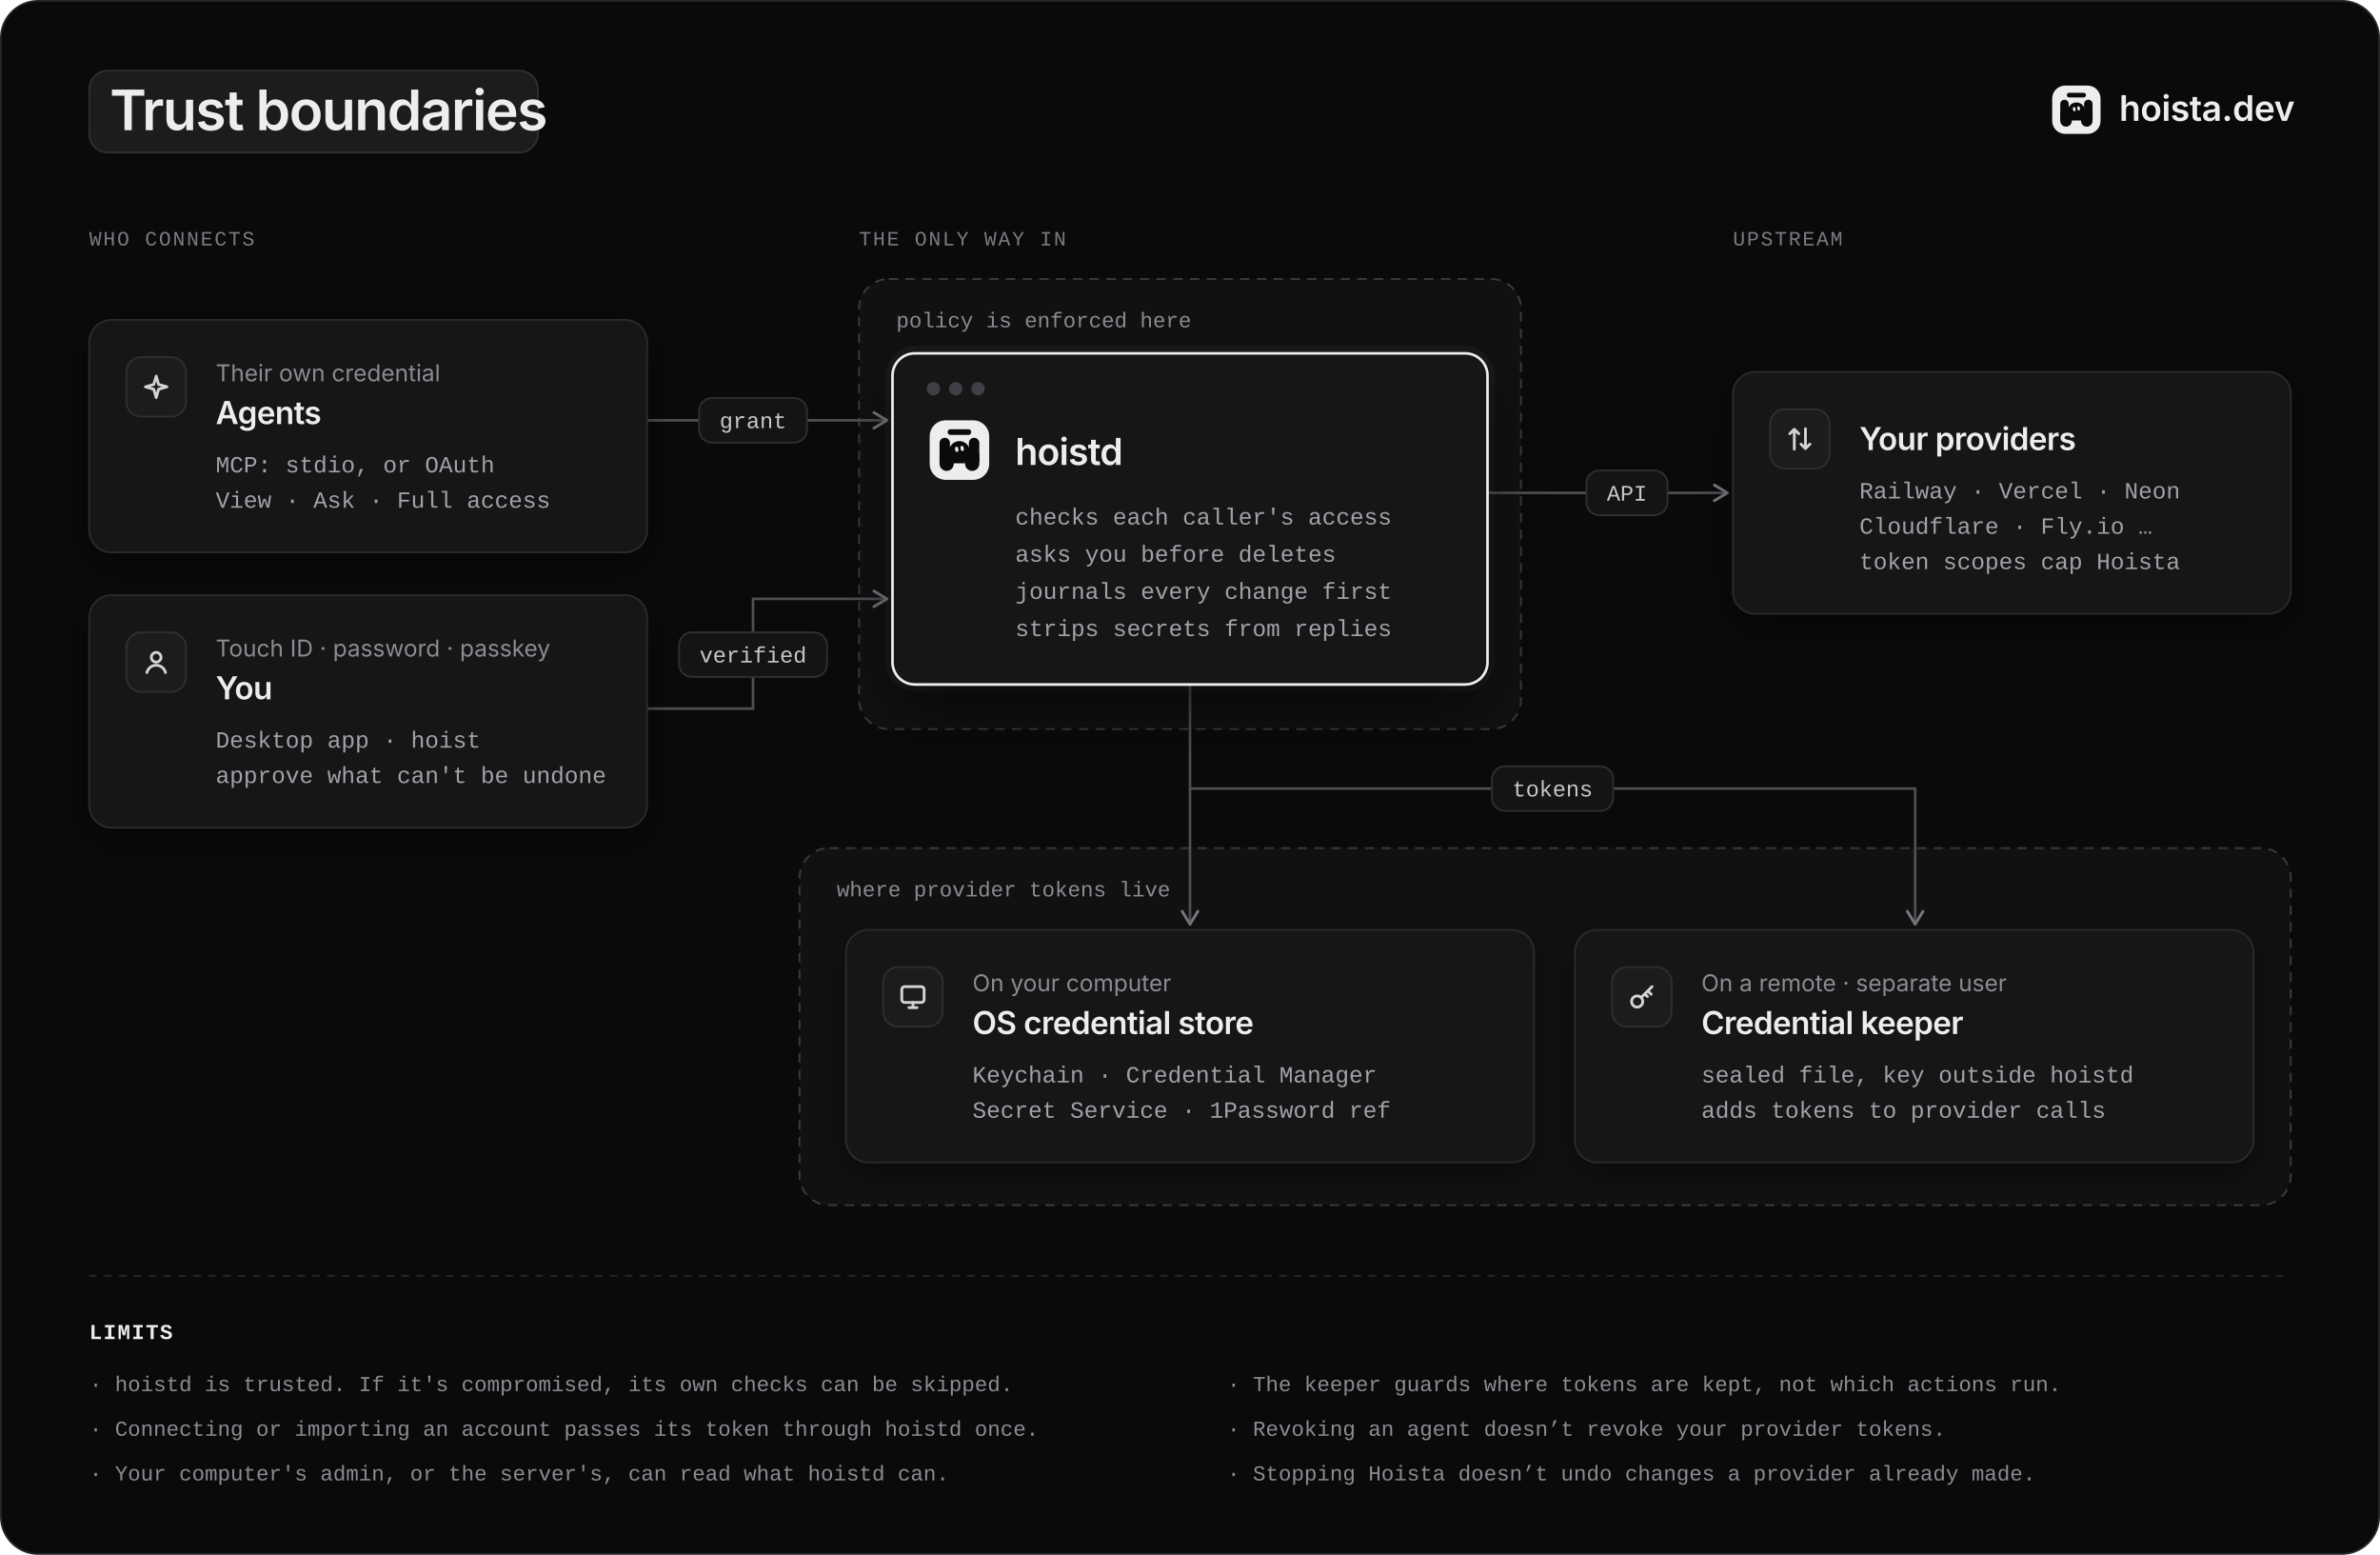
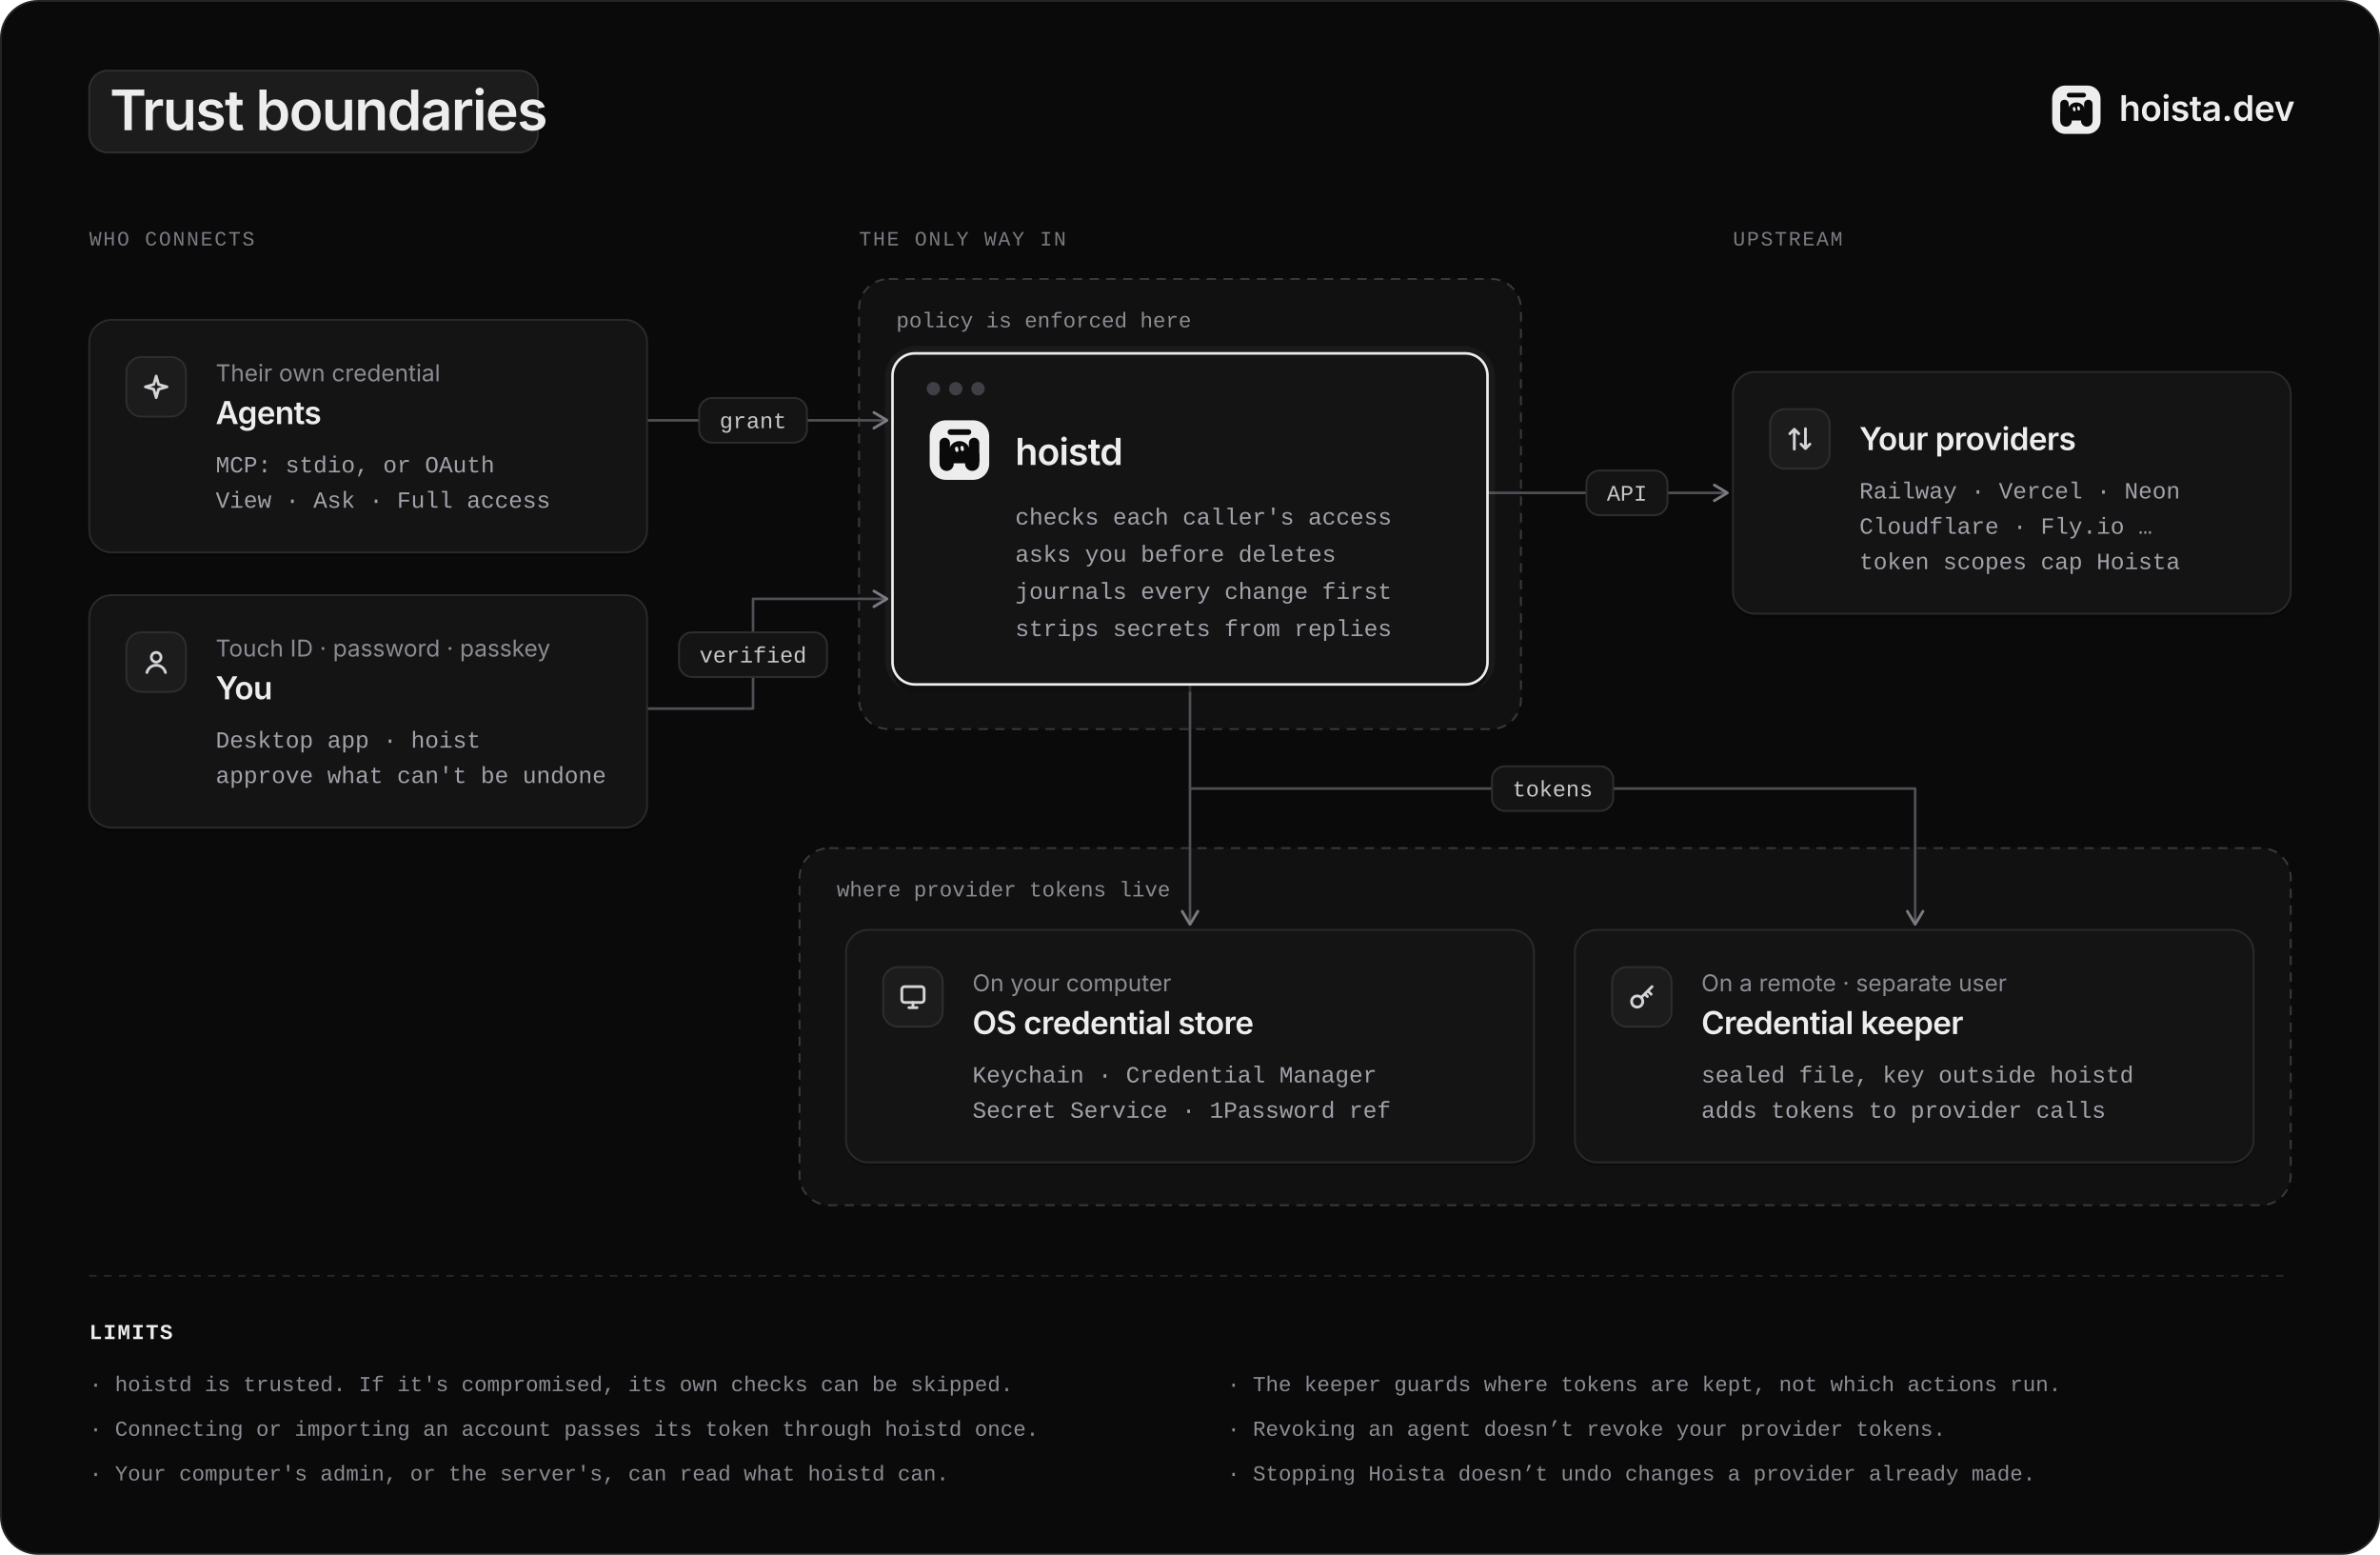
<svg xmlns="http://www.w3.org/2000/svg" id="sb-d" viewBox="0 0 1280 836" width="1280" height="836" role="img" aria-labelledby="sb-d-t sb-d-d">
  <style>#sb-d text{font-family:Inter, -apple-system, BlinkMacSystemFont, 'SF Pro Text', 'Segoe UI', Roboto, Arial, sans-serif;fill:#ededed}#sb-d .headline{font-size:30px;font-weight:600;letter-spacing:-0.75px}#sb-d .h2{fill:#a1a1aa}#sb-d .brand{font-size:19px;font-weight:600;letter-spacing:-0.2px}#sb-d .col{font-family:'Geist Mono', ui-monospace, 'SF Mono', SFMono-Regular, Menlo, Consolas, 'Liberation Mono', monospace;font-size:11px;fill:#7a7a82;letter-spacing:0.08em}#sb-d .eyebrow{font-size:12.5px;fill:#8b8b93}#sb-d .title{font-size:17px;font-weight:600;letter-spacing:-0.3px}#sb-d .title-lg{font-size:20px;font-weight:600;letter-spacing:-0.4px}#sb-d .detail{font-family:'Geist Mono', ui-monospace, 'SF Mono', SFMono-Regular, Menlo, Consolas, 'Liberation Mono', monospace;font-size:12.5px;fill:#a1a1aa}#sb-d .glyph{font-family:'Geist Mono', ui-monospace, 'SF Mono', SFMono-Regular, Menlo, Consolas, 'Liberation Mono', monospace;font-size:13px;font-weight:600;fill:#d4d4d8}#sb-d .note{font-family:'Geist Mono', ui-monospace, 'SF Mono', SFMono-Regular, Menlo, Consolas, 'Liberation Mono', monospace;font-size:11.5px;fill:#8b8b93}#sb-d .note-h{font-family:'Geist Mono', ui-monospace, 'SF Mono', SFMono-Regular, Menlo, Consolas, 'Liberation Mono', monospace;font-size:11.5px;font-weight:600;fill:#ededed;letter-spacing:0.06em}#sb-d .zl{font-family:'Geist Mono', ui-monospace, 'SF Mono', SFMono-Regular, Menlo, Consolas, 'Liberation Mono', monospace;font-size:11.5px;fill:#8b8b93}#sb-d .pill-t{font-family:'Geist Mono', ui-monospace, 'SF Mono', SFMono-Regular, Menlo, Consolas, 'Liberation Mono', monospace;font-size:12px;fill:#c8c8cc}#sb-d .sheet{fill:#0a0a0a;stroke:#262626}#sb-d .card{fill:#141414;stroke:#2a2a2a}#sb-d .hoistd{fill:#141414;stroke:#ededed;stroke-width:1.4}#sb-d .ring{fill:none;stroke:rgba(255,255,255,0.04);stroke-width:8}#sb-d .tile{fill:#1c1c1c;stroke:#2e2e2e}#sb-d .chip{fill:#1c1c1c;stroke:#2e2e2e}#sb-d .pill{fill:#141414;stroke:#2e2e2e}#sb-d .zone{fill:#111111;stroke:#3a3a3a;stroke-dasharray:5 4}#sb-d .dot{fill:#3f3f46}#sb-d .badge{fill:#ededed}#sb-d .ink{fill:#0a0a0a}#sb-d .eye{fill:#ededed}#sb-d .ic{fill:none;stroke:#d4d4d8;stroke-width:1.5;stroke-linecap:round;stroke-linejoin:round}#sb-d .logo{fill:#a1a1aa}#sb-d .link{fill:none;stroke:#4f4f56;stroke-width:1.4;stroke-linejoin:round}#sb-d .dash{stroke-dasharray:5 4}#sb-d .head{fill:none;stroke:#7a7a82;stroke-width:1.5;stroke-linecap:round;stroke-linejoin:round}#sb-d .rule{stroke:#262626;stroke-dasharray:4 4}</style>
  <defs>
    <g id="sb-d-mascot">
      <g fill="#0a0a0a">
        <rect x="25" y="6" width="50" height="12" rx="6" />
        <rect x="8" y="24" width="22" height="58" rx="11" />
        <rect x="70" y="24" width="22" height="58" rx="11" />
        <circle cx="50" cy="53" r="22" />
        <rect x="8" y="53" width="84" height="25" rx="6" />
        <rect x="8" y="58" width="30" height="36" rx="15" />
        <rect x="62" y="58" width="30" height="36" rx="15" />
      </g>
      <g fill="#ededed">
        <rect x="41" y="43" width="6.5" height="11" rx="3.25" transform="rotate(-10 44 48)" />
        <rect x="52.5" y="41" width="6.5" height="11" rx="3.25" transform="rotate(-10 56 46)" />
      </g>
    </g>
    <marker id="sb-d-open" viewBox="0 0 12 12" refX="10.5" refY="6" markerWidth="12" markerHeight="12" markerUnits="userSpaceOnUse" orient="auto">
      <path d="M3.5 1.8 10.5 6 3.5 10.2" class="head" />
    </marker>
-     <filter id="sb-d-lift" x="-10%" y="-20%" width="120%" height="160%">
-       <feDropShadow dx="0" dy="1" stdDeviation="1" flood-color="#000" flood-opacity="0.36" />
-       <feDropShadow dx="0" dy="6" stdDeviation="9" flood-color="#000" flood-opacity="0.45" />
-     </filter>
-     <filter id="sb-d-lift2" x="-15%" y="-25%" width="130%" height="180%">
-       <feDropShadow dx="0" dy="14" stdDeviation="16" flood-color="#000" flood-opacity="0.55" />
-     </filter>
  </defs>
  <rect x="0.5" y="0.5" width="1279" height="835" rx="20" class="sheet" />
  <rect x="462" y="150" width="356" height="242" rx="16" class="zone" />
  <text x="482" y="176" class="zl">policy is enforced here</text>
  <path d="M348 226 L477 226" class="link" marker-end="url(#sb-d-open)" />
  <path d="M348 381 L405 381 L405 322 L477 322" class="link" marker-end="url(#sb-d-open)" />
  <path d="M800 265 L929 265" class="link" marker-end="url(#sb-d-open)" />
  <rect x="430" y="456" width="802" height="192" rx="16" class="zone" />
  <text x="450" y="482" class="zl">where provider tokens live</text>
  <path d="M640 368 L640 497" class="link" marker-end="url(#sb-d-open)" />
  <path d="M640 424 L1030 424 L1030 497" class="link" marker-end="url(#sb-d-open)" />
  <path d="M48 686 H1232" class="rule" />
  <rect x="480" y="190" width="320" height="178" rx="13" class="ring" />
-   <rect x="480" y="190" width="320" height="178" rx="12" class="hoistd" filter="url(#sb-d-lift2)" />
+   <rect x="480" y="194" width="320" height="178" rx="12" fill="#000" fill-opacity="0.45" />
+   <rect x="480" y="190" width="320" height="178" rx="12" class="hoistd" />
  <circle cx="502" cy="209" r="3.6" class="dot" />
  <circle cx="514" cy="209" r="3.6" class="dot" />
  <circle cx="526" cy="209" r="3.6" class="dot" />
  <rect x="500.0" y="226.0" width="32" height="32" rx="8.6" class="badge" />
  <g transform="translate(503.27 229.27) scale(0.2545)">
    <use href="#sb-d-mascot" />
  </g>
  <text x="546" y="250" class="title-lg">hoistd</text>
  <text x="546" y="282" class="detail">checks each caller's access</text>
  <text x="546" y="302" class="detail">asks you before deletes</text>
  <text x="546" y="322" class="detail">journals every change first</text>
  <text x="546" y="342" class="detail">strips secrets from replies</text>
-   <rect x="48" y="172" width="300" height="125" rx="12" class="card" filter="url(#sb-d-lift)" />
+   <rect x="48" y="174" width="300" height="125" rx="12" fill="#000" fill-opacity="0.3" />
+   <rect x="48" y="172" width="300" height="125" rx="12" class="card" />
  <rect x="68" y="192" width="32" height="32" rx="8" class="tile" />
  <g class="ic" transform="translate(76 200)">
    <path d="M8 2.2 9.3 6.7 13.8 8 9.3 9.3 8 13.8 6.7 9.3 2.2 8 6.7 6.7z" />
  </g>
  <text x="116" y="205" class="eyebrow">Their own credential</text>
  <text x="116" y="228" class="title">Agents</text>
  <text x="116" y="254" class="detail">MCP: stdio, or OAuth</text>
  <text x="116" y="273" class="detail">View · Ask · Full access</text>
-   <rect x="48" y="320" width="300" height="125" rx="12" class="card" filter="url(#sb-d-lift)" />
+   <rect x="48" y="322" width="300" height="125" rx="12" fill="#000" fill-opacity="0.3" />
+   <rect x="48" y="320" width="300" height="125" rx="12" class="card" />
  <rect x="68" y="340" width="32" height="32" rx="8" class="tile" />
  <g class="ic" transform="translate(76 348)">
    <circle cx="8" cy="5.4" r="2.6" />
    <path d="M3 13.6c.7-2.5 2.7-3.9 5-3.9s4.3 1.4 5 3.9" />
  </g>
  <text x="116" y="353" class="eyebrow">Touch ID · password · passkey</text>
  <text x="116" y="376" class="title">You</text>
  <text x="116" y="402" class="detail">Desktop app · hoist</text>
  <text x="116" y="421" class="detail">approve what can't be undone</text>
-   <rect x="932" y="200" width="300" height="130" rx="12" class="card" filter="url(#sb-d-lift)" />
+   <rect x="932" y="202" width="300" height="130" rx="12" fill="#000" fill-opacity="0.3" />
+   <rect x="932" y="200" width="300" height="130" rx="12" class="card" />
  <rect x="952" y="220" width="32" height="32" rx="8" class="tile" />
  <g class="ic" transform="translate(960 228)">
    <path d="M5 13.5V2.8M2.6 5.2 5 2.8l2.4 2.4M11 2.5v10.7M8.6 10.8l2.4 2.4 2.4-2.4" />
  </g>
  <text x="1000" y="242" class="title">Your providers</text>
  <text x="1000" y="268" class="detail">Railway · Vercel · Neon</text>
  <text x="1000" y="287" class="detail">Cloudflare · Fly.io …</text>
  <text x="1000" y="306" class="detail">token scopes cap Hoista</text>
-   <rect x="455" y="500" width="370" height="125" rx="12" class="card" filter="url(#sb-d-lift)" />
+   <rect x="455" y="502" width="370" height="125" rx="12" fill="#000" fill-opacity="0.3" />
+   <rect x="455" y="500" width="370" height="125" rx="12" class="card" />
  <rect x="475" y="520" width="32" height="32" rx="8" class="tile" />
  <g class="ic" transform="translate(483 528)">
    <rect x="2" y="2.5" width="12" height="8.5" rx="1.5" />
    <path d="M5.8 13.8h4.4M8 11v2.8" />
  </g>
  <text x="523" y="533" class="eyebrow">On your computer</text>
  <text x="523" y="556" class="title">OS credential store</text>
  <text x="523" y="582" class="detail">Keychain · Credential Manager</text>
  <text x="523" y="601" class="detail">Secret Service · 1Password ref</text>
-   <rect x="847" y="500" width="365" height="125" rx="12" class="card" filter="url(#sb-d-lift)" />
+   <rect x="847" y="502" width="365" height="125" rx="12" fill="#000" fill-opacity="0.3" />
+   <rect x="847" y="500" width="365" height="125" rx="12" class="card" />
  <rect x="867" y="520" width="32" height="32" rx="8" class="tile" />
  <g class="ic" transform="translate(875 528)">
    <circle cx="5.5" cy="10.5" r="3" />
    <path d="M7.7 8.3 13.5 2.5M11.2 4.8l1.8 1.8M9.6 6.4l1.4 1.4" />
  </g>
  <text x="915" y="533" class="eyebrow">On a remote · separate user</text>
  <text x="915" y="556" class="title">Credential keeper</text>
  <text x="915" y="582" class="detail">sealed file, key outside hoistd</text>
  <text x="915" y="601" class="detail">adds tokens to provider calls</text>
  <rect x="48.0" y="38" width="241.3" height="44" rx="10" class="chip" />
  <text x="59.0" y="70" class="headline">Trust boundaries</text>
  <rect x="1103.7" y="46.0" width="26" height="26" rx="7.0" class="badge" />
  <g transform="translate(1106.38 48.66) scale(0.2068)">
    <use href="#sb-d-mascot" />
  </g>
  <text x="1139.7" y="65" class="brand">hoista.dev</text>
  <text x="48" y="132" class="col">WHO CONNECTS</text>
  <text x="462" y="132" class="col">THE ONLY WAY IN</text>
  <text x="932" y="132" class="col">UPSTREAM</text>
  <rect x="376.0" y="214" width="58.0" height="24" rx="7" class="pill" />
  <text x="405" y="230.2" class="pill-t" text-anchor="middle">grant</text>
  <rect x="365.2" y="340" width="79.6" height="24" rx="7" class="pill" />
  <text x="405" y="356.2" class="pill-t" text-anchor="middle">verified</text>
  <rect x="853.2" y="253" width="43.6" height="24" rx="7" class="pill" />
  <text x="875" y="269.2" class="pill-t" text-anchor="middle">API</text>
  <rect x="802.4" y="412" width="65.2" height="24" rx="7" class="pill" />
  <text x="835" y="428.2" class="pill-t" text-anchor="middle">tokens</text>
  <text x="48" y="720" class="note-h">LIMITS</text>
  <text x="48" y="748" class="note">· hoistd is trusted. If it's compromised, its own checks can be skipped.</text>
  <text x="660" y="748" class="note">· The keeper guards where tokens are kept, not which actions run.</text>
  <text x="48" y="772" class="note">· Connecting or importing an account passes its token through hoistd once.</text>
  <text x="660" y="772" class="note">· Revoking an agent doesn’t revoke your provider tokens.</text>
  <text x="48" y="796" class="note">· Your computer's admin, or the server's, can read what hoistd can.</text>
  <text x="660" y="796" class="note">· Stopping Hoista doesn’t undo changes a provider already made.</text>
</svg>
